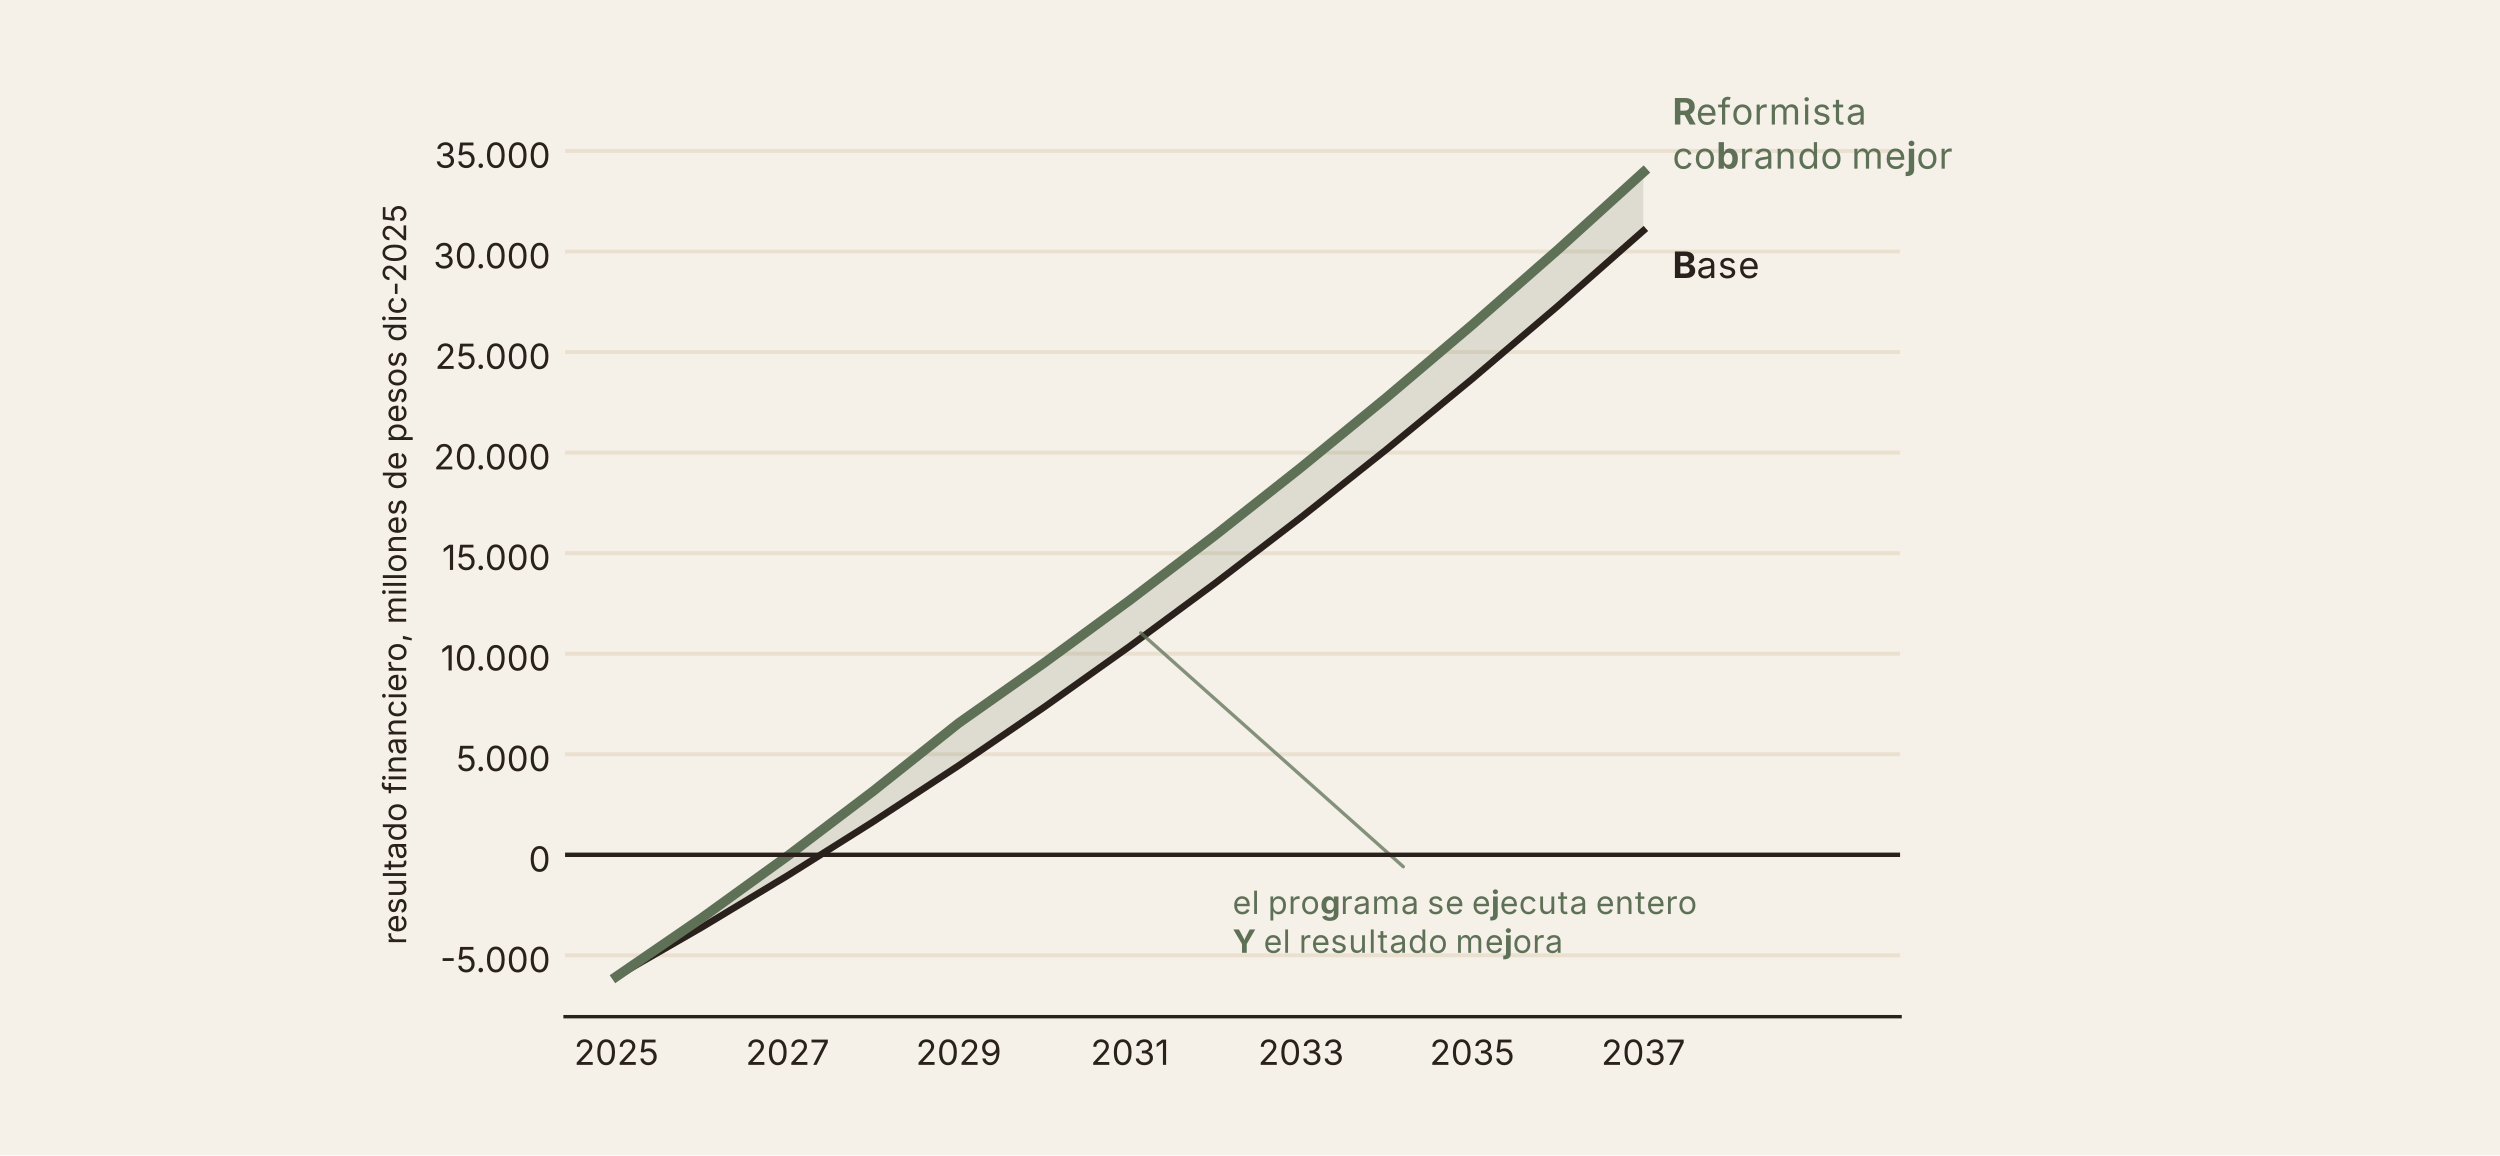
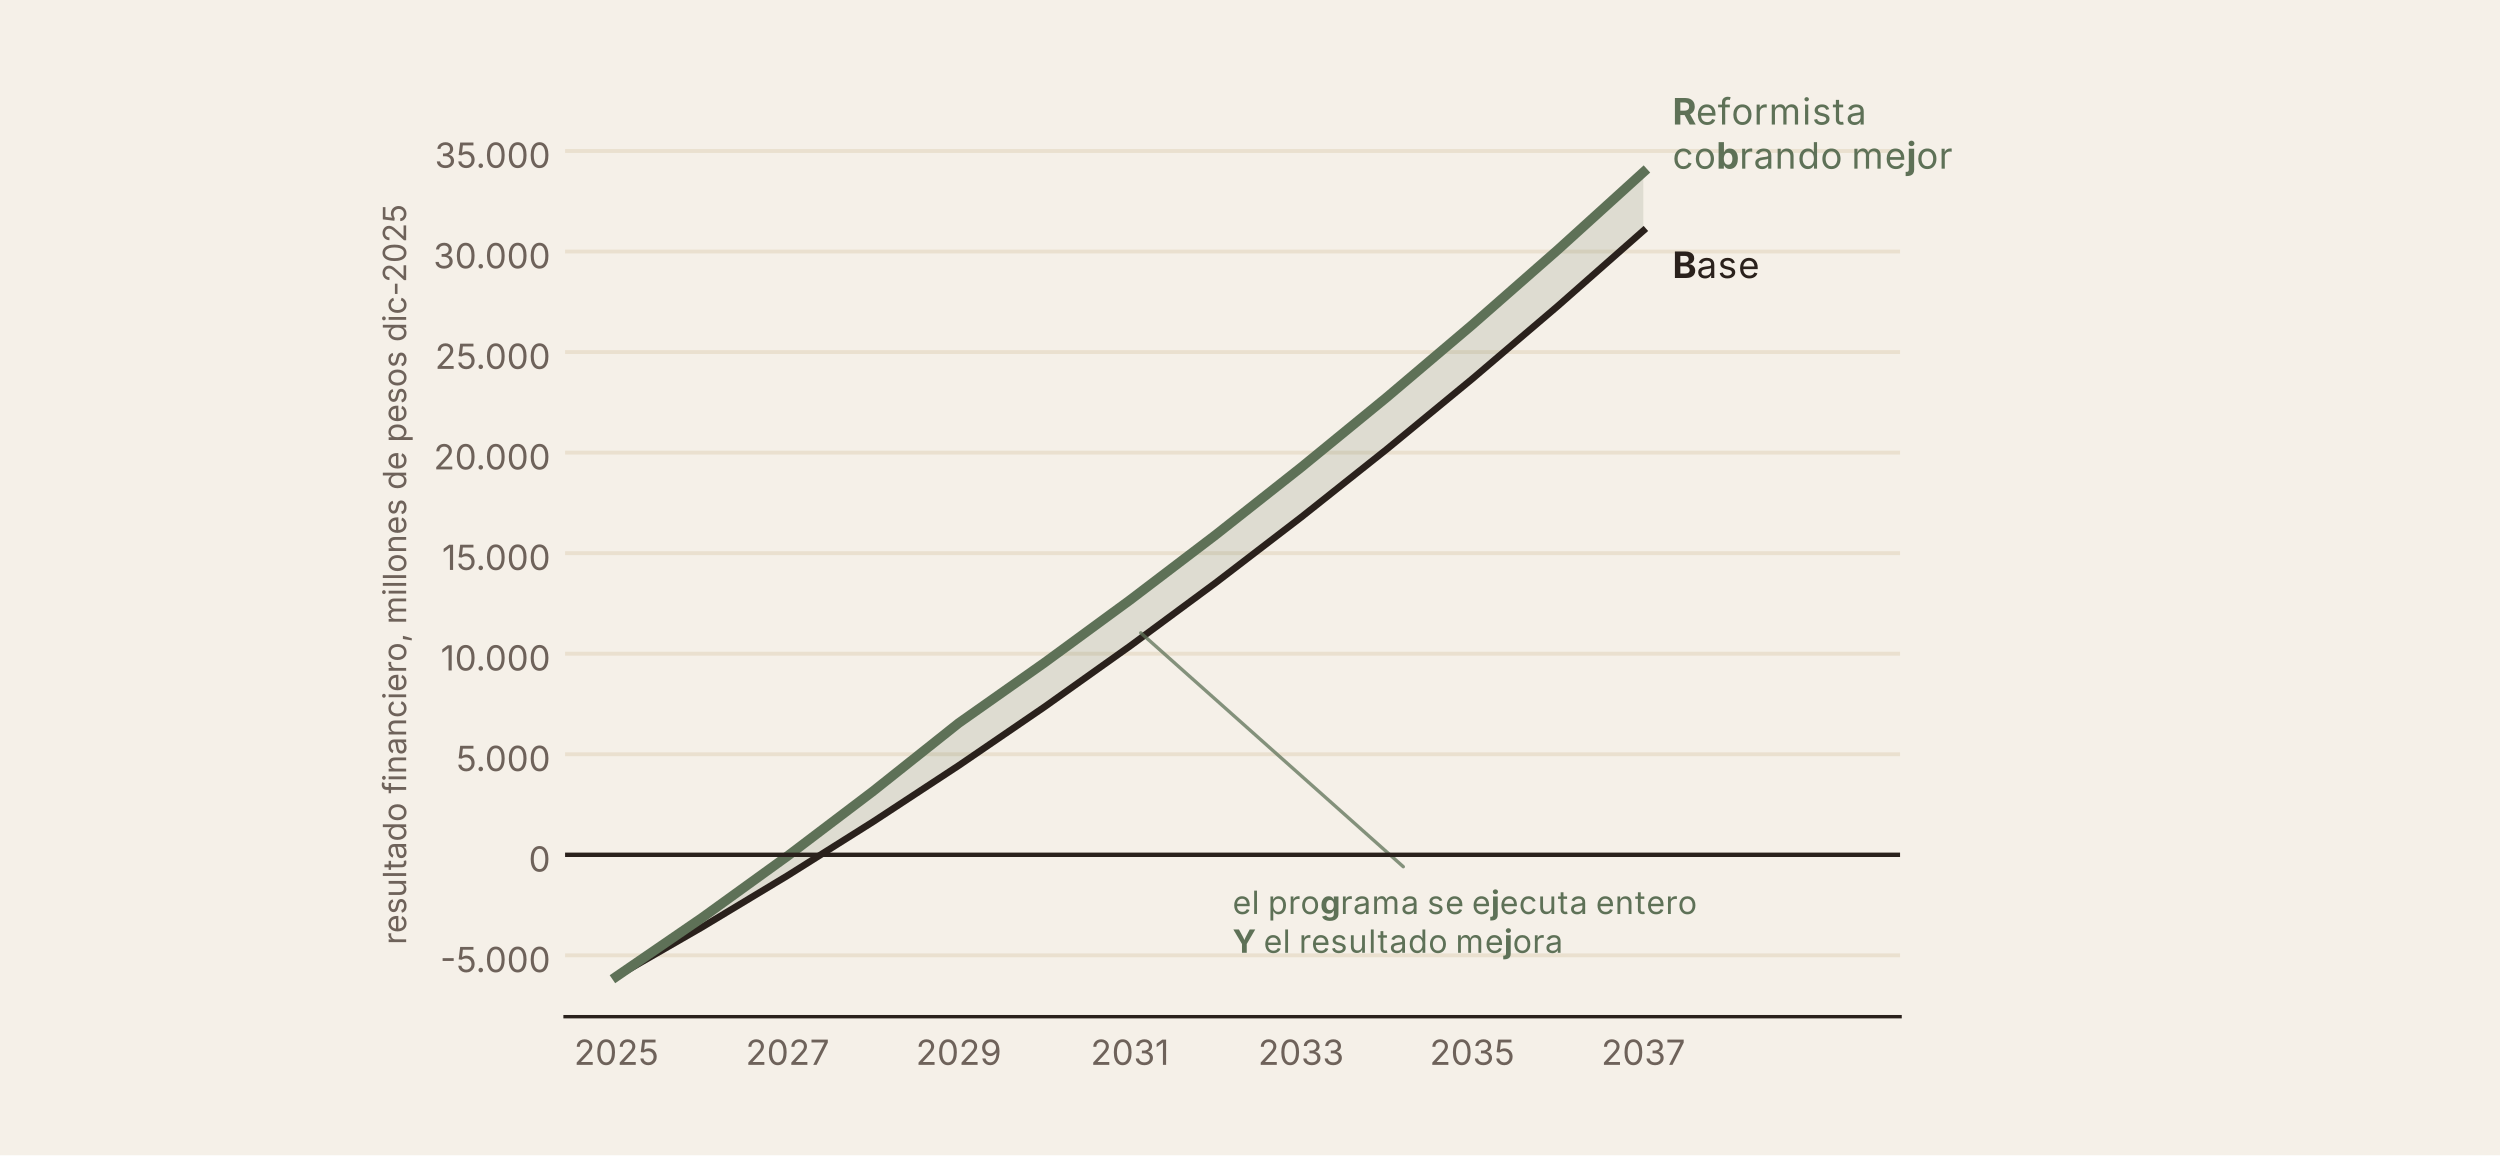
<svg xmlns="http://www.w3.org/2000/svg" xmlns:xlink="http://www.w3.org/1999/xlink" width="514.175pt" height="237.6pt" viewBox="0 0 514.175 237.6" version="1.1">
  <defs>
    <style type="text/css">*{stroke-linejoin: round; stroke-linecap: butt}</style>
  </defs>
  <g id="figure_1">
    <g id="patch_1">
      <path d="M 0 237.6  L 514.175 237.6  L 514.175 0  L 0 0  z " style="fill: #f5f0e8" />
    </g>
    <g id="axes_1">
      <g id="patch_2">
        <path d="M 116.22 209.101  L 390.785 209.101  L 390.785 27.151  L 116.22 27.151  z " style="fill: #f5f0e8" />
      </g>
      <g id="matplotlib.axis_1">
        <g id="xtick_1">
          <g id="line2d_1" />
          <g id="text_1">
-             <g style="fill: #2a211c" transform="translate(118.0675 219.0084) scale(0.0713 -0.0713)">
+             <g style="fill: #6e625a" transform="translate(118.0675 219.0084) scale(0.0713 -0.0713)">
              <defs>
                <path id="Inter-Regular-53f" d="M 481 0  L 481 428  L 2028 2106  Q 2288 2388 2459 2600  Q 2631 2813 2718 3005  Q 2806 3197 2806 3413  Q 2806 3656 2690 3834  Q 2575 4013 2378 4108  Q 2181 4203 1931 4203  Q 1666 4203 1470 4095  Q 1275 3988 1169 3792  Q 1063 3597 1063 3334  L 494 3334  Q 494 3747 684 4059  Q 875 4372 1203 4545  Q 1531 4719 1947 4719  Q 2363 4719 2683 4545  Q 3003 4372 3186 4078  Q 3369 3784 3369 3419  Q 3369 3166 3278 2927  Q 3188 2688 2959 2384  Q 2731 2081 2319 1644  L 1300 559  L 1300 522  L 3447 522  L 3447 0  L 481 0  z " transform="scale(0.015625)" />
                <path id="Inter-Regular-53d" d="M 2019 -63  Q 1500 -63 1134 218  Q 769 500 575 1033  Q 381 1566 381 2325  Q 381 3081 576 3615  Q 772 4150 1137 4434  Q 1503 4719 2019 4719  Q 2534 4719 2901 4434  Q 3269 4150 3462 3615  Q 3656 3081 3656 2325  Q 3656 1569 3464 1034  Q 3272 500 2906 218  Q 2541 -63 2019 -63  z M 2019 456  Q 2359 456 2596 678  Q 2834 900 2959 1317  Q 3084 1734 3084 2325  Q 3084 2919 2959 3339  Q 2834 3759 2596 3981  Q 2359 4203 2019 4203  Q 1678 4203 1440 3979  Q 1203 3756 1078 3337  Q 953 2919 953 2325  Q 953 1734 1078 1317  Q 1203 900 1440 678  Q 1678 456 2019 456  z " transform="scale(0.015625)" />
                <path id="Inter-Regular-543" d="M 1863 -63  Q 1453 -63 1128 98  Q 803 259 609 539  Q 416 819 400 1175  L 975 1175  Q 994 969 1116 806  Q 1238 644 1433 551  Q 1628 459 1863 459  Q 2144 459 2364 590  Q 2584 722 2709 953  Q 2834 1184 2834 1478  Q 2834 1778 2703 2015  Q 2572 2253 2345 2389  Q 2119 2525 1825 2525  Q 1609 2525 1387 2456  Q 1166 2388 1028 2281  L 472 2350  L 747 4656  L 3197 4656  L 3197 4134  L 1247 4134  L 1088 2775  L 1113 2775  Q 1256 2894 1475 2970  Q 1694 3047 1934 3047  Q 2253 3047 2523 2931  Q 2794 2816 2994 2605  Q 3194 2394 3305 2109  Q 3416 1825 3416 1488  Q 3416 1041 3214 691  Q 3013 341 2663 139  Q 2313 -63 1863 -63  z " transform="scale(0.015625)" />
              </defs>
              <use xlink:href="#Inter-Regular-53f" />
              <use xlink:href="#Inter-Regular-53d" transform="translate(60.98438 0)" />
              <use xlink:href="#Inter-Regular-53f" transform="translate(124.0781 0)" />
              <use xlink:href="#Inter-Regular-543" transform="translate(185.0625 0)" />
            </g>
          </g>
        </g>
        <g id="xtick_2">
          <g id="line2d_2" />
          <g id="text_2">
-             <g style="fill: #2a211c" transform="translate(153.3657 219.0084) scale(0.0713 -0.0713)">
+             <g style="fill: #6e625a" transform="translate(153.3657 219.0084) scale(0.0713 -0.0713)">
              <defs>
                <path id="Inter-Regular-546" d="M 625 0  L 2694 4097  L 2694 4134  L 306 4134  L 306 4656  L 3316 4656  L 3316 4103  L 1250 0  L 625 0  z " transform="scale(0.015625)" />
              </defs>
              <use xlink:href="#Inter-Regular-53f" />
              <use xlink:href="#Inter-Regular-53d" transform="translate(60.98438 0)" />
              <use xlink:href="#Inter-Regular-53f" transform="translate(124.0781 0)" />
              <use xlink:href="#Inter-Regular-546" transform="translate(185.0625 0)" />
            </g>
          </g>
        </g>
        <g id="xtick_3">
          <g id="line2d_3" />
          <g id="text_3">
-             <g style="fill: #2a211c" transform="translate(188.3731 219.0084) scale(0.0713 -0.0713)">
+             <g style="fill: #6e625a" transform="translate(188.3731 219.0084) scale(0.0713 -0.0713)">
              <defs>
                <path id="Inter-Regular-548" d="M 1884 -63  Q 1488 -63 1178 93  Q 869 250 672 531  Q 475 813 419 1184  L 1006 1184  Q 1078 875 1297 669  Q 1516 463 1884 463  Q 2241 463 2497 672  Q 2753 881 2892 1278  Q 3031 1675 3031 2238  L 2994 2238  Q 2869 2047 2694 1908  Q 2519 1769 2305 1692  Q 2091 1616 1847 1616  Q 1447 1616 1112 1814  Q 778 2013 579 2361  Q 381 2709 381 3156  Q 381 3591 578 3948  Q 775 4306 1129 4517  Q 1484 4728 1963 4719  Q 2250 4716 2537 4608  Q 2825 4500 3062 4253  Q 3300 4006 3444 3581  Q 3588 3156 3588 2513  Q 3588 1894 3470 1416  Q 3353 938 3131 608  Q 2909 278 2593 107  Q 2278 -63 1884 -63  z M 1934 2134  Q 2147 2134 2331 2218  Q 2516 2303 2653 2448  Q 2791 2594 2869 2780  Q 2947 2966 2947 3172  Q 2947 3441 2817 3673  Q 2688 3906 2464 4051  Q 2241 4197 1953 4197  Q 1672 4197 1448 4058  Q 1225 3919 1094 3683  Q 963 3447 963 3159  Q 963 2875 1089 2642  Q 1216 2409 1434 2271  Q 1653 2134 1934 2134  z " transform="scale(0.015625)" />
              </defs>
              <use xlink:href="#Inter-Regular-53f" />
              <use xlink:href="#Inter-Regular-53d" transform="translate(60.98438 0)" />
              <use xlink:href="#Inter-Regular-53f" transform="translate(124.0781 0)" />
              <use xlink:href="#Inter-Regular-548" transform="translate(185.0625 0)" />
            </g>
          </g>
        </g>
        <g id="xtick_4">
          <g id="line2d_4" />
          <g id="text_4">
-             <g style="fill: #2a211c" transform="translate(224.3069 219.0084) scale(0.0713 -0.0713)">
+             <g style="fill: #6e625a" transform="translate(224.3069 219.0084) scale(0.0713 -0.0713)">
              <defs>
                <path id="Inter-Regular-541" d="M 1984 -63  Q 1528 -63 1175 93  Q 822 250 614 528  Q 406 806 391 1175  L 991 1175  Q 1009 953 1142 792  Q 1275 631 1492 545  Q 1709 459 1975 459  Q 2269 459 2495 561  Q 2722 663 2853 847  Q 2984 1031 2984 1272  Q 2984 1525 2857 1717  Q 2731 1909 2490 2018  Q 2250 2128 1903 2128  L 1525 2128  L 1525 2644  L 1903 2644  Q 2175 2644 2383 2742  Q 2591 2841 2706 3019  Q 2822 3197 2822 3438  Q 2822 3669 2720 3841  Q 2619 4013 2431 4108  Q 2244 4203 1991 4203  Q 1753 4203 1545 4117  Q 1338 4031 1205 3872  Q 1072 3713 1063 3484  L 491 3484  Q 503 3850 709 4128  Q 916 4406 1255 4562  Q 1594 4719 2003 4719  Q 2438 4719 2752 4544  Q 3066 4369 3234 4084  Q 3403 3800 3403 3469  Q 3403 3075 3195 2800  Q 2988 2525 2631 2419  L 2631 2381  Q 2928 2334 3139 2181  Q 3350 2028 3461 1793  Q 3572 1559 3572 1266  Q 3572 884 3365 584  Q 3159 284 2800 110  Q 2441 -63 1984 -63  z " transform="scale(0.015625)" />
                <path id="Inter-Regular-53e" d="M 2041 4656  L 2041 0  L 1456 0  L 1456 4106  L 1425 4106  L 300 3272  L 300 3909  L 1313 4656  L 2041 4656  z " transform="scale(0.015625)" />
              </defs>
              <use xlink:href="#Inter-Regular-53f" />
              <use xlink:href="#Inter-Regular-53d" transform="translate(60.98438 0)" />
              <use xlink:href="#Inter-Regular-541" transform="translate(124.0781 0)" />
              <use xlink:href="#Inter-Regular-53e" transform="translate(185.8438 0)" />
            </g>
          </g>
        </g>
        <g id="xtick_5">
          <g id="line2d_5" />
          <g id="text_5">
-             <g style="fill: #2a211c" transform="translate(258.7556 219.0084) scale(0.0713 -0.0713)">
+             <g style="fill: #6e625a" transform="translate(258.7556 219.0084) scale(0.0713 -0.0713)">
              <use xlink:href="#Inter-Regular-53f" />
              <use xlink:href="#Inter-Regular-53d" transform="translate(60.98438 0)" />
              <use xlink:href="#Inter-Regular-541" transform="translate(124.0781 0)" />
              <use xlink:href="#Inter-Regular-541" transform="translate(185.8438 0)" />
            </g>
          </g>
        </g>
        <g id="xtick_6">
          <g id="line2d_6" />
          <g id="text_6">
-             <g style="fill: #2a211c" transform="translate(294.0432 219.0084) scale(0.0713 -0.0713)">
+             <g style="fill: #6e625a" transform="translate(294.0432 219.0084) scale(0.0713 -0.0713)">
              <use xlink:href="#Inter-Regular-53f" />
              <use xlink:href="#Inter-Regular-53d" transform="translate(60.98438 0)" />
              <use xlink:href="#Inter-Regular-541" transform="translate(124.0781 0)" />
              <use xlink:href="#Inter-Regular-543" transform="translate(185.8438 0)" />
            </g>
          </g>
        </g>
        <g id="xtick_7">
          <g id="line2d_7" />
          <g id="text_7">
-             <g style="fill: #2a211c" transform="translate(329.3414 219.0084) scale(0.0713 -0.0713)">
+             <g style="fill: #6e625a" transform="translate(329.3414 219.0084) scale(0.0713 -0.0713)">
              <use xlink:href="#Inter-Regular-53f" />
              <use xlink:href="#Inter-Regular-53d" transform="translate(60.98438 0)" />
              <use xlink:href="#Inter-Regular-541" transform="translate(124.0781 0)" />
              <use xlink:href="#Inter-Regular-546" transform="translate(185.8438 0)" />
            </g>
          </g>
        </g>
      </g>
      <g id="matplotlib.axis_2">
        <g id="ytick_1">
          <g id="line2d_8">
-             <path d="M 116.22 196.484  L 390.785 196.484  " clip-path="url(#p63538e9abc)" style="fill: none; stroke: #eae0cf; stroke-width: 0.8; stroke-linecap: square" />
+             <path d="M 116.22 196.484  L 390.785 196.484  " clip-path="url(#p75e1ebd2cf)" style="fill: none; stroke: #eae0cf; stroke-width: 0.8; stroke-linecap: square" />
          </g>
          <g id="line2d_9" />
          <g id="text_8">
-             <g style="fill: #2a211c" transform="translate(90.53192 199.9374) scale(0.0713 -0.0713)">
+             <g style="fill: #6e625a" transform="translate(90.53192 199.9374) scale(0.0713 -0.0713)">
              <defs>
                <path id="Inter-Regular-5bf" d="M 2494 2581  L 2494 2062  L 450 2062  L 450 2581  L 2494 2581  z " transform="scale(0.015625)" />
                <path id="Inter-Regular-5de" d="M 922 -41  Q 747 -41 623 82  Q 500 206 500 381  Q 500 556 623 679  Q 747 803 922 803  Q 1097 803 1220 679  Q 1344 556 1344 381  Q 1344 206 1220 82  Q 1097 -41 922 -41  z " transform="scale(0.015625)" />
              </defs>
              <use xlink:href="#Inter-Regular-5bf" />
              <use xlink:href="#Inter-Regular-543" transform="translate(46 0)" />
              <use xlink:href="#Inter-Regular-5de" transform="translate(102.6406 0)" />
              <use xlink:href="#Inter-Regular-53d" transform="translate(128.9219 0)" />
              <use xlink:href="#Inter-Regular-53d" transform="translate(192.0156 0)" />
              <use xlink:href="#Inter-Regular-53d" transform="translate(255.1094 0)" />
            </g>
          </g>
        </g>
        <g id="ytick_2">
          <g id="line2d_10">
-             <path d="M 116.22 175.805  L 390.785 175.805  " clip-path="url(#p63538e9abc)" style="fill: none; stroke: #eae0cf; stroke-width: 0.8; stroke-linecap: square" />
+             <path d="M 116.22 175.805  L 390.785 175.805  " clip-path="url(#p75e1ebd2cf)" style="fill: none; stroke: #eae0cf; stroke-width: 0.8; stroke-linecap: square" />
          </g>
          <g id="line2d_11" />
          <g id="text_9">
-             <g style="fill: #2a211c" transform="translate(108.7212 179.2583) scale(0.0713 -0.0713)">
+             <g style="fill: #6e625a" transform="translate(108.7212 179.2583) scale(0.0713 -0.0713)">
              <use xlink:href="#Inter-Regular-53d" />
            </g>
          </g>
        </g>
        <g id="ytick_3">
          <g id="line2d_12">
-             <path d="M 116.22 155.126  L 390.785 155.126  " clip-path="url(#p63538e9abc)" style="fill: none; stroke: #eae0cf; stroke-width: 0.8; stroke-linecap: square" />
+             <path d="M 116.22 155.126  L 390.785 155.126  " clip-path="url(#p75e1ebd2cf)" style="fill: none; stroke: #eae0cf; stroke-width: 0.8; stroke-linecap: square" />
          </g>
          <g id="line2d_13" />
          <g id="text_10">
-             <g style="fill: #2a211c" transform="translate(93.81172 158.5793) scale(0.0713 -0.0713)">
+             <g style="fill: #6e625a" transform="translate(93.81172 158.5793) scale(0.0713 -0.0713)">
              <use xlink:href="#Inter-Regular-543" />
              <use xlink:href="#Inter-Regular-5de" transform="translate(56.64062 0)" />
              <use xlink:href="#Inter-Regular-53d" transform="translate(82.92188 0)" />
              <use xlink:href="#Inter-Regular-53d" transform="translate(146.0156 0)" />
              <use xlink:href="#Inter-Regular-53d" transform="translate(209.1094 0)" />
            </g>
          </g>
        </g>
        <g id="ytick_4">
          <g id="line2d_14">
-             <path d="M 116.22 134.447  L 390.785 134.447  " clip-path="url(#p63538e9abc)" style="fill: none; stroke: #eae0cf; stroke-width: 0.8; stroke-linecap: square" />
+             <path d="M 116.22 134.447  L 390.785 134.447  " clip-path="url(#p75e1ebd2cf)" style="fill: none; stroke: #eae0cf; stroke-width: 0.8; stroke-linecap: square" />
          </g>
          <g id="line2d_15" />
          <g id="text_11">
-             <g style="fill: #2a211c" transform="translate(90.63219 137.9003) scale(0.0713 -0.0713)">
+             <g style="fill: #6e625a" transform="translate(90.63219 137.9003) scale(0.0713 -0.0713)">
              <use xlink:href="#Inter-Regular-53e" />
              <use xlink:href="#Inter-Regular-53d" transform="translate(40.67188 0)" />
              <use xlink:href="#Inter-Regular-5de" transform="translate(101.2344 0)" />
              <use xlink:href="#Inter-Regular-53d" transform="translate(127.5156 0)" />
              <use xlink:href="#Inter-Regular-53d" transform="translate(190.6094 0)" />
              <use xlink:href="#Inter-Regular-53d" transform="translate(253.7031 0)" />
            </g>
          </g>
        </g>
        <g id="ytick_5">
          <g id="line2d_16">
-             <path d="M 116.22 113.768  L 390.785 113.768  " clip-path="url(#p63538e9abc)" style="fill: none; stroke: #eae0cf; stroke-width: 0.8; stroke-linecap: square" />
+             <path d="M 116.22 113.768  L 390.785 113.768  " clip-path="url(#p75e1ebd2cf)" style="fill: none; stroke: #eae0cf; stroke-width: 0.8; stroke-linecap: square" />
          </g>
          <g id="line2d_17" />
          <g id="text_12">
-             <g style="fill: #2a211c" transform="translate(90.91181 117.2213) scale(0.0713 -0.0713)">
+             <g style="fill: #6e625a" transform="translate(90.91181 117.2213) scale(0.0713 -0.0713)">
              <use xlink:href="#Inter-Regular-53e" />
              <use xlink:href="#Inter-Regular-543" transform="translate(40.67188 0)" />
              <use xlink:href="#Inter-Regular-5de" transform="translate(97.3125 0)" />
              <use xlink:href="#Inter-Regular-53d" transform="translate(123.5938 0)" />
              <use xlink:href="#Inter-Regular-53d" transform="translate(186.6875 0)" />
              <use xlink:href="#Inter-Regular-53d" transform="translate(249.7812 0)" />
            </g>
          </g>
        </g>
        <g id="ytick_6">
          <g id="line2d_18">
-             <path d="M 116.22 93.089  L 390.785 93.089  " clip-path="url(#p63538e9abc)" style="fill: none; stroke: #eae0cf; stroke-width: 0.8; stroke-linecap: square" />
+             <path d="M 116.22 93.089  L 390.785 93.089  " clip-path="url(#p75e1ebd2cf)" style="fill: none; stroke: #eae0cf; stroke-width: 0.8; stroke-linecap: square" />
          </g>
          <g id="line2d_19" />
          <g id="text_13">
-             <g style="fill: #2a211c" transform="translate(89.1839 96.54227) scale(0.0713 -0.0713)">
+             <g style="fill: #6e625a" transform="translate(89.1839 96.54227) scale(0.0713 -0.0713)">
              <use xlink:href="#Inter-Regular-53f" />
              <use xlink:href="#Inter-Regular-53d" transform="translate(60.98438 0)" />
              <use xlink:href="#Inter-Regular-5de" transform="translate(121.5469 0)" />
              <use xlink:href="#Inter-Regular-53d" transform="translate(147.8281 0)" />
              <use xlink:href="#Inter-Regular-53d" transform="translate(210.9219 0)" />
              <use xlink:href="#Inter-Regular-53d" transform="translate(274.0156 0)" />
            </g>
          </g>
        </g>
        <g id="ytick_7">
          <g id="line2d_20">
-             <path d="M 116.22 72.41  L 390.785 72.41  " clip-path="url(#p63538e9abc)" style="fill: none; stroke: #eae0cf; stroke-width: 0.8; stroke-linecap: square" />
+             <path d="M 116.22 72.41  L 390.785 72.41  " clip-path="url(#p75e1ebd2cf)" style="fill: none; stroke: #eae0cf; stroke-width: 0.8; stroke-linecap: square" />
          </g>
          <g id="line2d_21" />
          <g id="text_14">
-             <g style="fill: #2a211c" transform="translate(89.46353 75.86325) scale(0.0713 -0.0713)">
+             <g style="fill: #6e625a" transform="translate(89.46353 75.86325) scale(0.0713 -0.0713)">
              <use xlink:href="#Inter-Regular-53f" />
              <use xlink:href="#Inter-Regular-543" transform="translate(60.98438 0)" />
              <use xlink:href="#Inter-Regular-5de" transform="translate(117.625 0)" />
              <use xlink:href="#Inter-Regular-53d" transform="translate(143.9062 0)" />
              <use xlink:href="#Inter-Regular-53d" transform="translate(207 0)" />
              <use xlink:href="#Inter-Regular-53d" transform="translate(270.0938 0)" />
            </g>
          </g>
        </g>
        <g id="ytick_8">
          <g id="line2d_22">
-             <path d="M 116.22 51.731  L 390.785 51.731  " clip-path="url(#p63538e9abc)" style="fill: none; stroke: #eae0cf; stroke-width: 0.8; stroke-linecap: square" />
+             <path d="M 116.22 51.731  L 390.785 51.731  " clip-path="url(#p75e1ebd2cf)" style="fill: none; stroke: #eae0cf; stroke-width: 0.8; stroke-linecap: square" />
          </g>
          <g id="line2d_23" />
          <g id="text_15">
-             <g style="fill: #2a211c" transform="translate(89.1282 55.18423) scale(0.0713 -0.0713)">
+             <g style="fill: #6e625a" transform="translate(89.1282 55.18423) scale(0.0713 -0.0713)">
              <use xlink:href="#Inter-Regular-541" />
              <use xlink:href="#Inter-Regular-53d" transform="translate(61.76562 0)" />
              <use xlink:href="#Inter-Regular-5de" transform="translate(122.3281 0)" />
              <use xlink:href="#Inter-Regular-53d" transform="translate(148.6094 0)" />
              <use xlink:href="#Inter-Regular-53d" transform="translate(211.7031 0)" />
              <use xlink:href="#Inter-Regular-53d" transform="translate(274.7969 0)" />
            </g>
          </g>
        </g>
        <g id="ytick_9">
          <g id="line2d_24">
-             <path d="M 116.22 31.052  L 390.785 31.052  " clip-path="url(#p63538e9abc)" style="fill: none; stroke: #eae0cf; stroke-width: 0.8; stroke-linecap: square" />
+             <path d="M 116.22 31.052  L 390.785 31.052  " clip-path="url(#p75e1ebd2cf)" style="fill: none; stroke: #eae0cf; stroke-width: 0.8; stroke-linecap: square" />
          </g>
          <g id="line2d_25" />
          <g id="text_16">
-             <g style="fill: #2a211c" transform="translate(89.40783 34.50521) scale(0.0713 -0.0713)">
+             <g style="fill: #6e625a" transform="translate(89.40783 34.50521) scale(0.0713 -0.0713)">
              <use xlink:href="#Inter-Regular-541" />
              <use xlink:href="#Inter-Regular-543" transform="translate(61.76562 0)" />
              <use xlink:href="#Inter-Regular-5de" transform="translate(118.4062 0)" />
              <use xlink:href="#Inter-Regular-53d" transform="translate(144.6875 0)" />
              <use xlink:href="#Inter-Regular-53d" transform="translate(207.7812 0)" />
              <use xlink:href="#Inter-Regular-53d" transform="translate(270.875 0)" />
            </g>
          </g>
        </g>
        <g id="text_17">
-           <g style="fill: #2a211c" transform="translate(83.53621 194.2762) rotate(-90) scale(0.066 -0.066)">
+           <g style="fill: #6e625a" transform="translate(83.53621 194.2762) rotate(-90) scale(0.066 -0.066)">
            <defs>
              <path id="Inter-Regular-354" d="M 494 0  L 494 3494  L 1038 3494  L 1038 2956  L 1075 2956  Q 1172 3222 1420 3383  Q 1669 3544 1981 3544  Q 2044 3544 2130 3541  Q 2216 3538 2266 3534  L 2266 2969  Q 2241 2975 2141 2987  Q 2041 3000 1928 3000  Q 1678 3000 1479 2895  Q 1281 2791 1168 2608  Q 1056 2425 1056 2188  L 1056 0  L 494 0  z " transform="scale(0.015625)" />
              <path id="Inter-Regular-266" d="M 1963 -75  Q 1456 -75 1089 150  Q 722 375 523 778  Q 325 1181 325 1719  Q 325 2256 519 2665  Q 713 3075 1067 3306  Q 1422 3538 1897 3538  Q 2175 3538 2445 3445  Q 2716 3353 2936 3148  Q 3156 2944 3287 2609  Q 3419 2275 3419 1791  L 3419 1556  L 706 1556  L 706 2031  L 3116 2031  L 2853 1856  Q 2853 2200 2745 2467  Q 2638 2734 2425 2886  Q 2213 3038 1897 3038  Q 1581 3038 1356 2883  Q 1131 2728 1012 2479  Q 894 2231 894 1947  L 894 1631  Q 894 1244 1028 973  Q 1163 703 1405 564  Q 1647 425 1966 425  Q 2172 425 2340 484  Q 2509 544 2631 664  Q 2753 784 2819 963  L 3363 813  Q 3281 550 3087 350  Q 2894 150 2608 37  Q 2322 -75 1963 -75  z " transform="scale(0.015625)" />
              <path id="Inter-Regular-367" d="M 1681 -75  Q 1322 -75 1042 29  Q 763 134 581 340  Q 400 547 338 847  L 872 975  Q 947 688 1155 553  Q 1363 419 1675 419  Q 2041 419 2258 575  Q 2475 731 2475 947  Q 2475 1128 2348 1248  Q 2222 1369 1963 1428  L 1381 1566  Q 906 1678 675 1914  Q 444 2150 444 2519  Q 444 2819 612 3048  Q 781 3278 1073 3408  Q 1366 3538 1738 3538  Q 2097 3538 2348 3430  Q 2600 3322 2758 3133  Q 2916 2944 2994 2697  L 2484 2566  Q 2413 2753 2245 2906  Q 2078 3059 1741 3059  Q 1428 3059 1220 2915  Q 1013 2772 1013 2553  Q 1013 2359 1153 2242  Q 1294 2125 1600 2053  L 2128 1928  Q 2603 1816 2831 1580  Q 3059 1344 3059 984  Q 3059 678 2886 439  Q 2713 200 2402 62  Q 2091 -75 1681 -75  z " transform="scale(0.015625)" />
              <path id="Inter-Regular-393" d="M 1678 -44  Q 1325 -44 1058 101  Q 791 247 642 540  Q 494 834 494 1275  L 494 3494  L 1056 3494  L 1056 1322  Q 1056 919 1268 691  Q 1481 463 1847 463  Q 2097 463 2295 572  Q 2494 681 2609 892  Q 2725 1103 2725 1400  L 2725 3494  L 3291 3494  L 3291 0  L 2747 0  L 2747 847  L 2822 847  Q 2659 356 2361 156  Q 2063 -44 1678 -44  z " transform="scale(0.015625)" />
              <path id="Inter-Regular-2e0" d="M 1056 4656  L 1056 0  L 494 0  L 494 4656  L 1056 4656  z " transform="scale(0.015625)" />
              <path id="Inter-Regular-379" d="M 1869 3494  L 1869 3013  L 63 3013  L 63 3494  L 1869 3494  z M 588 4325  L 1150 4325  L 1150 906  Q 1150 672 1245 564  Q 1341 456 1563 456  Q 1616 456 1698 468  Q 1781 481 1850 494  L 1966 19  Q 1878 -13 1767 -28  Q 1656 -44 1547 -44  Q 1094 -44 841 195  Q 588 434 588 863  L 588 4325  z " transform="scale(0.015625)" />
              <path id="Inter-Regular-1fb" d="M 1472 -81  Q 1141 -81 870 44  Q 600 169 440 409  Q 281 650 281 994  Q 281 1294 400 1481  Q 519 1669 717 1776  Q 916 1884 1156 1937  Q 1397 1991 1641 2022  Q 1953 2063 2150 2084  Q 2347 2106 2442 2159  Q 2538 2213 2538 2341  L 2538 2359  Q 2538 2578 2456 2729  Q 2375 2881 2212 2962  Q 2050 3044 1806 3044  Q 1556 3044 1378 2966  Q 1200 2888 1089 2770  Q 978 2653 922 2531  L 381 2709  Q 516 3028 744 3208  Q 972 3388 1247 3463  Q 1522 3538 1791 3538  Q 1966 3538 2189 3495  Q 2413 3453 2620 3328  Q 2828 3203 2964 2958  Q 3100 2713 3100 2303  L 3100 0  L 2547 0  L 2547 475  L 2509 475  Q 2450 353 2319 223  Q 2188 94 1978 6  Q 1769 -81 1472 -81  z M 1569 416  Q 1881 416 2097 537  Q 2313 659 2425 854  Q 2538 1050 2538 1263  L 2538 1747  Q 2503 1706 2387 1673  Q 2272 1641 2123 1616  Q 1975 1591 1836 1573  Q 1697 1556 1616 1547  Q 1413 1522 1236 1461  Q 1059 1400 953 1283  Q 847 1166 847 966  Q 847 784 940 662  Q 1034 541 1196 478  Q 1359 416 1569 416  z " transform="scale(0.015625)" />
              <path id="Inter-Regular-255" d="M 1803 -75  Q 1369 -75 1034 147  Q 700 369 512 775  Q 325 1181 325 1738  Q 325 2291 514 2695  Q 703 3100 1037 3319  Q 1372 3538 1806 3538  Q 2147 3538 2347 3425  Q 2547 3313 2655 3170  Q 2763 3028 2819 2934  L 2863 2934  L 2863 4656  L 3425 4656  L 3425 0  L 2881 0  L 2881 541  L 2819 541  Q 2763 444 2652 298  Q 2541 153 2339 39  Q 2138 -75 1803 -75  z M 1888 428  Q 2206 428 2425 595  Q 2644 763 2756 1059  Q 2869 1356 2869 1744  Q 2869 2131 2758 2420  Q 2647 2709 2428 2871  Q 2209 3034 1888 3034  Q 1556 3034 1336 2862  Q 1116 2691 1006 2398  Q 897 2106 897 1744  Q 897 1378 1008 1079  Q 1119 781 1341 604  Q 1563 428 1888 428  z " transform="scale(0.015625)" />
              <path id="Inter-Regular-316" d="M 1916 -75  Q 1441 -75 1083 150  Q 725 375 525 781  Q 325 1188 325 1725  Q 325 2272 525 2680  Q 725 3088 1083 3313  Q 1441 3538 1916 3538  Q 2394 3538 2753 3313  Q 3113 3088 3313 2680  Q 3513 2272 3513 1725  Q 3513 1188 3313 781  Q 3113 375 2753 150  Q 2394 -75 1916 -75  z M 1916 428  Q 2269 428 2497 609  Q 2725 791 2834 1086  Q 2944 1381 2944 1725  Q 2944 2072 2834 2370  Q 2725 2669 2497 2851  Q 2269 3034 1916 3034  Q 1566 3034 1341 2851  Q 1116 2669 1006 2372  Q 897 2075 897 1725  Q 897 1381 1006 1086  Q 1116 791 1341 609  Q 1566 428 1916 428  z " transform="scale(0.015625)" />
              <path id="Inter-Regular-6f1" transform="scale(0.015625)" />
              <path id="Inter-Regular-287" d="M 2119 3494  L 2119 3013  L 63 3013  L 63 3494  L 2119 3494  z M 750 0  L 750 3959  Q 750 4263 892 4466  Q 1034 4669 1262 4772  Q 1491 4875 1744 4875  Q 1944 4875 2075 4842  Q 2206 4809 2269 4781  L 2113 4300  Q 2069 4316 1998 4334  Q 1928 4353 1809 4353  Q 1550 4353 1431 4220  Q 1313 4088 1313 3834  L 1313 0  L 750 0  z " transform="scale(0.015625)" />
              <path id="Inter-Regular-2b1" d="M 494 0  L 494 3494  L 1056 3494  L 1056 0  L 494 0  z M 778 4066  Q 619 4066 503 4175  Q 387 4284 387 4438  Q 387 4594 503 4701  Q 619 4809 778 4809  Q 940 4809 1056 4701  Q 1172 4594 1172 4438  Q 1172 4284 1056 4175  Q 940 4066 778 4066  z " transform="scale(0.015625)" />
              <path id="Inter-Regular-305" d="M 1056 2094  L 1056 0  L 494 0  L 494 3494  L 1034 3494  L 1038 2647  L 959 2647  Q 1119 3131 1414 3334  Q 1709 3538 2106 3538  Q 2459 3538 2725 3392  Q 2991 3247 3139 2955  Q 3288 2663 3288 2219  L 3288 0  L 2725 0  L 2725 2172  Q 2725 2575 2514 2803  Q 2303 3031 1938 3031  Q 1688 3031 1488 2922  Q 1288 2813 1172 2603  Q 1056 2394 1056 2094  z " transform="scale(0.015625)" />
              <path id="Inter-Regular-24a" d="M 1916 -75  Q 1441 -75 1083 150  Q 725 375 525 781  Q 325 1188 325 1725  Q 325 2272 525 2680  Q 725 3088 1083 3313  Q 1441 3538 1916 3538  Q 2169 3538 2394 3472  Q 2619 3406 2805 3282  Q 2991 3159 3125 2979  Q 3259 2800 3331 2572  L 2791 2419  Q 2753 2553 2675 2665  Q 2597 2778 2486 2861  Q 2375 2944 2231 2989  Q 2088 3034 1916 3034  Q 1566 3034 1341 2851  Q 1116 2669 1006 2372  Q 897 2075 897 1725  Q 897 1381 1006 1086  Q 1116 791 1341 609  Q 1566 428 1916 428  Q 2091 428 2237 475  Q 2384 522 2498 608  Q 2613 694 2691 812  Q 2769 931 2806 1072  L 3344 919  Q 3275 684 3139 501  Q 3003 319 2815 189  Q 2628 59 2400 -8  Q 2172 -75 1916 -75  z " transform="scale(0.015625)" />
              <path id="Inter-Regular-5dd" d="M 400 -1122  L 675 650  L 1319 650  L 831 -1122  L 400 -1122  z " transform="scale(0.015625)" />
              <path id="Inter-Regular-2fe" d="M 494 0  L 494 3494  L 1041 3494  L 1044 2713  L 1000 2713  Q 1072 2997 1226 3183  Q 1381 3369 1589 3462  Q 1797 3556 2022 3556  Q 2403 3556 2639 3322  Q 2875 3088 2944 2706  L 2869 2706  Q 2931 2969 3097 3159  Q 3263 3350 3498 3453  Q 3734 3556 4013 3556  Q 4316 3556 4566 3425  Q 4816 3294 4964 3028  Q 5113 2763 5113 2356  L 5113 0  L 4550 0  L 4550 2341  Q 4550 2719 4337 2881  Q 4125 3044 3844 3044  Q 3609 3044 3439 2945  Q 3269 2847 3176 2675  Q 3084 2503 3084 2281  L 3084 0  L 2522 0  L 2522 2397  Q 2522 2688 2328 2866  Q 2134 3044 1838 3044  Q 1634 3044 1454 2948  Q 1275 2853 1165 2665  Q 1056 2478 1056 2200  L 1056 0  L 494 0  z " transform="scale(0.015625)" />
              <path id="Inter-Regular-34b" d="M 494 -1306  L 494 3494  L 1038 3494  L 1038 2934  L 1100 2934  Q 1159 3028 1265 3170  Q 1372 3313 1572 3425  Q 1772 3538 2113 3538  Q 2550 3538 2883 3319  Q 3216 3100 3405 2695  Q 3594 2291 3594 1738  Q 3594 1181 3406 775  Q 3219 369 2886 147  Q 2553 -75 2116 -75  Q 1784 -75 1581 39  Q 1378 153 1268 298  Q 1159 444 1100 541  L 1056 541  L 1056 -1306  L 494 -1306  z M 2031 428  Q 2359 428 2579 604  Q 2800 781 2911 1079  Q 3022 1378 3022 1744  Q 3022 2106 2912 2398  Q 2803 2691 2583 2862  Q 2363 3034 2031 3034  Q 1709 3034 1490 2871  Q 1272 2709 1161 2420  Q 1050 2131 1050 1744  Q 1050 1356 1162 1059  Q 1275 763 1495 595  Q 1716 428 2031 428  z " transform="scale(0.015625)" />
              <path id="Inter-Regular-5b3" d="M 2494 2247  L 2494 1728  L 450 1728  L 450 2247  L 2494 2247  z " transform="scale(0.015625)" />
            </defs>
            <use xlink:href="#Inter-Regular-354" />
            <use xlink:href="#Inter-Regular-266" transform="translate(35.98438 0)" />
            <use xlink:href="#Inter-Regular-367" transform="translate(94.28125 0)" />
            <use xlink:href="#Inter-Regular-393" transform="translate(147.0625 0)" />
            <use xlink:href="#Inter-Regular-2e0" transform="translate(206.1875 0)" />
            <use xlink:href="#Inter-Regular-379" transform="translate(231.875 0)" />
            <use xlink:href="#Inter-Regular-1fb" transform="translate(265.0781 0)" />
            <use xlink:href="#Inter-Regular-255" transform="translate(321.2344 0)" />
            <use xlink:href="#Inter-Regular-316" transform="translate(382.4688 0)" />
            <use xlink:href="#Inter-Regular-6f1" transform="translate(442.4375 0)" />
            <use xlink:href="#Inter-Regular-287" transform="translate(470.5625 0)" />
            <use xlink:href="#Inter-Regular-2b1" transform="translate(507.5781 0)" />
            <use xlink:href="#Inter-Regular-305" transform="translate(531.7969 0)" />
            <use xlink:href="#Inter-Regular-1fb" transform="translate(590.875 0)" />
            <use xlink:href="#Inter-Regular-305" transform="translate(647.0312 0)" />
            <use xlink:href="#Inter-Regular-24a" transform="translate(706.1094 0)" />
            <use xlink:href="#Inter-Regular-2b1" transform="translate(763.2344 0)" />
            <use xlink:href="#Inter-Regular-266" transform="translate(787.4531 0)" />
            <use xlink:href="#Inter-Regular-354" transform="translate(845.75 0)" />
            <use xlink:href="#Inter-Regular-316" transform="translate(881.7344 0)" />
            <use xlink:href="#Inter-Regular-5dd" transform="translate(941.7031 0)" />
            <use xlink:href="#Inter-Regular-6f1" transform="translate(970.5156 0)" />
            <use xlink:href="#Inter-Regular-2fe" transform="translate(998.6406 0)" />
            <use xlink:href="#Inter-Regular-2b1" transform="translate(1086.234 0)" />
            <use xlink:href="#Inter-Regular-2e0" transform="translate(1110.453 0)" />
            <use xlink:href="#Inter-Regular-2e0" transform="translate(1134.672 0)" />
            <use xlink:href="#Inter-Regular-316" transform="translate(1158.891 0)" />
            <use xlink:href="#Inter-Regular-305" transform="translate(1218.859 0)" />
            <use xlink:href="#Inter-Regular-266" transform="translate(1277.938 0)" />
            <use xlink:href="#Inter-Regular-367" transform="translate(1336.234 0)" />
            <use xlink:href="#Inter-Regular-6f1" transform="translate(1389.016 0)" />
            <use xlink:href="#Inter-Regular-255" transform="translate(1417.141 0)" />
            <use xlink:href="#Inter-Regular-266" transform="translate(1478.375 0)" />
            <use xlink:href="#Inter-Regular-6f1" transform="translate(1536.672 0)" />
            <use xlink:href="#Inter-Regular-34b" transform="translate(1564.797 0)" />
            <use xlink:href="#Inter-Regular-266" transform="translate(1626.031 0)" />
            <use xlink:href="#Inter-Regular-367" transform="translate(1684.328 0)" />
            <use xlink:href="#Inter-Regular-316" transform="translate(1737.109 0)" />
            <use xlink:href="#Inter-Regular-367" transform="translate(1797.078 0)" />
            <use xlink:href="#Inter-Regular-6f1" transform="translate(1849.859 0)" />
            <use xlink:href="#Inter-Regular-255" transform="translate(1877.984 0)" />
            <use xlink:href="#Inter-Regular-2b1" transform="translate(1939.219 0)" />
            <use xlink:href="#Inter-Regular-24a" transform="translate(1963.438 0)" />
            <use xlink:href="#Inter-Regular-5b3" transform="translate(2020.562 0)" />
            <use xlink:href="#Inter-Regular-53f" transform="translate(2063.188 0)" />
            <use xlink:href="#Inter-Regular-53d" transform="translate(2124.172 0)" />
            <use xlink:href="#Inter-Regular-53f" transform="translate(2187.266 0)" />
            <use xlink:href="#Inter-Regular-543" transform="translate(2248.25 0)" />
          </g>
        </g>
      </g>
      <g id="FillBetweenPolyCollection_1">
        <defs>
-           <path id="mdfe57b9817" d="M 126.78 -36.769  L 126.78 -36.769  L 144.38 -46.91  L 161.981 -57.52  L 179.581 -68.6  L 197.181 -80.155  L 214.782 -92.188  L 232.382 -104.703  L 249.983 -117.704  L 267.583 -131.196  L 285.183 -145.181  L 302.784 -159.666  L 320.384 -174.654  L 337.984 -190.151  L 337.984 -202.178  L 337.984 -202.178  L 320.384 -186.217  L 302.784 -170.78  L 285.183 -155.861  L 267.583 -141.457  L 249.983 -127.561  L 232.382 -114.171  L 214.782 -101.281  L 197.181 -88.887  L 179.581 -74.889  L 161.981 -61.547  L 144.38 -48.844  L 126.78 -36.769  z " />
+           <path id="m5cdb6d8cde" d="M 126.78 -36.769  L 126.78 -36.769  L 144.38 -46.91  L 161.981 -57.52  L 179.581 -68.6  L 197.181 -80.155  L 214.782 -92.188  L 232.382 -104.703  L 249.983 -117.704  L 267.583 -131.196  L 285.183 -145.181  L 302.784 -159.666  L 320.384 -174.654  L 337.984 -190.151  L 337.984 -202.178  L 337.984 -202.178  L 320.384 -186.217  L 302.784 -170.78  L 285.183 -155.861  L 267.583 -141.457  L 249.983 -127.561  L 232.382 -114.171  L 214.782 -101.281  L 197.181 -88.887  L 179.581 -74.889  L 161.981 -61.547  L 144.38 -48.844  L 126.78 -36.769  z " />
        </defs>
-         <g clip-path="url(#p63538e9abc)">
-           <use xlink:href="#mdfe57b9817" x="0" y="237.6" style="fill: #5e7157; fill-opacity: 0.16" />
+         <g clip-path="url(#p75e1ebd2cf)">
+           <use xlink:href="#m5cdb6d8cde" x="0" y="237.6" style="fill: #5e7157; fill-opacity: 0.16" />
        </g>
      </g>
      <g id="patch_3">
        <path d="M 116.22 209.101  L 390.785 209.101  " style="fill: none; stroke: #2a211c; stroke-width: 0.7; stroke-linejoin: miter; stroke-linecap: square" />
      </g>
      <g id="line2d_26">
-         <path d="M 126.78 200.831  L 144.38 190.69  L 161.981 180.08  L 179.581 169  L 197.181 157.445  L 214.782 145.412  L 232.382 132.897  L 249.983 119.896  L 267.583 106.404  L 285.183 92.419  L 302.784 77.934  L 320.384 62.946  L 337.984 47.449  " clip-path="url(#p63538e9abc)" style="fill: none; stroke: #2a211c; stroke-width: 1.4; stroke-linecap: square" />
+         <path d="M 126.78 200.831  L 144.38 190.69  L 161.981 180.08  L 179.581 169  L 197.181 157.445  L 214.782 145.412  L 232.382 132.897  L 249.983 119.896  L 267.583 106.404  L 285.183 92.419  L 302.784 77.934  L 320.384 62.946  L 337.984 47.449  " clip-path="url(#p75e1ebd2cf)" style="fill: none; stroke: #2a211c; stroke-width: 1.4; stroke-linecap: square" />
      </g>
      <g id="line2d_27">
-         <path d="M 126.78 200.831  L 144.38 188.756  L 161.981 176.053  L 179.581 162.711  L 197.181 148.713  L 214.782 136.319  L 232.382 123.429  L 249.983 110.039  L 267.583 96.143  L 285.183 81.739  L 302.784 66.82  L 320.384 51.383  L 337.984 35.422  " clip-path="url(#p63538e9abc)" style="fill: none; stroke: #5e7157; stroke-width: 2; stroke-linecap: square" />
+         <path d="M 126.78 200.831  L 144.38 188.756  L 161.981 176.053  L 179.581 162.711  L 197.181 148.713  L 214.782 136.319  L 232.382 123.429  L 249.983 110.039  L 267.583 96.143  L 285.183 81.739  L 302.784 66.82  L 320.384 51.383  L 337.984 35.422  " clip-path="url(#p75e1ebd2cf)" style="fill: none; stroke: #5e7157; stroke-width: 2; stroke-linecap: square" />
      </g>
      <g id="text_18">
        <g style="fill: #2a211c" transform="translate(343.9843 57.17722) scale(0.075 -0.075)">
          <defs>
            <path id="Inter-Regular-41" d="M 422 0  L 422 4656  L 2269 4656  Q 2781 4656 3123 4501  Q 3466 4347 3636 4078  Q 3806 3809 3806 3459  Q 3806 3184 3697 2979  Q 3588 2775 3398 2645  Q 3209 2516 2969 2459  L 2969 2413  Q 3231 2403 3464 2264  Q 3697 2125 3842 1876  Q 3988 1628 3988 1281  Q 3988 916 3806 625  Q 3625 334 3270 167  Q 2916 0 2388 0  L 422 0  z M 1375 784  L 2200 784  Q 2619 784 2812 946  Q 3006 1109 3006 1372  Q 3006 1572 2911 1723  Q 2816 1875 2641 1961  Q 2466 2047 2225 2047  L 1375 2047  L 1375 784  z M 1375 2700  L 2128 2700  Q 2331 2700 2493 2773  Q 2656 2847 2748 2983  Q 2841 3119 2841 3306  Q 2841 3559 2661 3718  Q 2481 3878 2147 3878  L 1375 3878  L 1375 2700  z " transform="scale(0.015625)" />
          </defs>
          <use xlink:href="#Inter-Regular-41" />
          <use xlink:href="#Inter-Regular-1fb" transform="translate(66.15625 0)" />
          <use xlink:href="#Inter-Regular-367" transform="translate(124.2188 0)" />
          <use xlink:href="#Inter-Regular-266" transform="translate(180.2188 0)" />
        </g>
      </g>
      <g id="text_19">
        <g style="fill: #5e7157" transform="translate(343.9843 25.61248) scale(0.075 -0.075)">
          <defs>
            <path id="Inter-Regular-180" d="M 422 0  L 422 4656  L 2238 4656  Q 2769 4656 3141 4468  Q 3513 4281 3708 3940  Q 3903 3600 3903 3141  Q 3903 2681 3704 2348  Q 3506 2016 3129 1839  Q 2753 1663 2216 1663  L 984 1663  L 984 2434  L 2063 2434  Q 2356 2434 2543 2514  Q 2731 2594 2825 2751  Q 2919 2909 2919 3141  Q 2919 3378 2825 3539  Q 2731 3700 2542 3784  Q 2353 3869 2059 3869  L 1375 3869  L 1375 0  L 422 0  z M 3013 0  L 1878 2119  L 2913 2119  L 4069 0  L 3013 0  z " transform="scale(0.015625)" />
          </defs>
          <use xlink:href="#Inter-Regular-180" />
          <use xlink:href="#Inter-Regular-266" transform="translate(64.45312 0)" />
          <use xlink:href="#Inter-Regular-287" transform="translate(124.0312 0)" />
          <use xlink:href="#Inter-Regular-316" transform="translate(161.6875 0)" />
          <use xlink:href="#Inter-Regular-354" transform="translate(223.0156 0)" />
          <use xlink:href="#Inter-Regular-2fe" transform="translate(264.4688 0)" />
          <use xlink:href="#Inter-Regular-2b1" transform="translate(355.7344 0)" />
          <use xlink:href="#Inter-Regular-367" transform="translate(382.8281 0)" />
          <use xlink:href="#Inter-Regular-379" transform="translate(438.8281 0)" />
          <use xlink:href="#Inter-Regular-1fb" transform="translate(475.9375 0)" />
        </g>
        <g style="fill: #5e7157" transform="translate(343.9843 34.68719) scale(0.075 -0.075)">
          <defs>
            <path id="Inter-Regular-242" d="M 2356 -59  Q 2072 -59 1875 37  Q 1678 134 1554 276  Q 1431 419 1366 559  L 1322 559  L 1322 0  L 400 0  L 400 4656  L 1338 4656  L 1338 2906  L 1366 2906  Q 1431 3044 1551 3191  Q 1672 3338 1869 3438  Q 2066 3538 2363 3538  Q 2750 3538 3072 3338  Q 3394 3138 3586 2738  Q 3778 2338 3778 1741  Q 3778 1159 3590 757  Q 3403 356 3081 148  Q 2759 -59 2356 -59  z M 2069 694  Q 2313 694 2480 828  Q 2647 963 2733 1200  Q 2819 1438 2819 1744  Q 2819 2050 2733 2284  Q 2647 2519 2481 2653  Q 2316 2788 2069 2788  Q 1828 2788 1659 2658  Q 1491 2528 1403 2295  Q 1316 2063 1316 1744  Q 1316 1428 1405 1192  Q 1494 956 1662 825  Q 1831 694 2069 694  z " transform="scale(0.015625)" />
            <path id="Inter-Regular-2cf" d="M 397 3494  L 1338 3494  L 1338 -178  Q 1338 -578 1181 -826  Q 1025 -1075 733 -1190  Q 441 -1306 34 -1306  L -156 -1306  L -156 -569  L -31 -569  Q 206 -569 301 -467  Q 397 -366 397 -166  L 397 3494  z M 869 3950  Q 656 3950 506 4090  Q 356 4231 356 4431  Q 356 4631 506 4772  Q 656 4913 869 4913  Q 1081 4913 1232 4773  Q 1384 4634 1384 4431  Q 1384 4231 1232 4090  Q 1081 3950 869 3950  z " transform="scale(0.015625)" />
          </defs>
          <use xlink:href="#Inter-Regular-24a" />
          <use xlink:href="#Inter-Regular-316" transform="translate(58.84375 0)" />
          <use xlink:href="#Inter-Regular-242" transform="translate(120.1719 0)" />
          <use xlink:href="#Inter-Regular-354" transform="translate(183.2031 0)" />
          <use xlink:href="#Inter-Regular-1fb" transform="translate(222.5625 0)" />
          <use xlink:href="#Inter-Regular-305" transform="translate(280.625 0)" />
          <use xlink:href="#Inter-Regular-255" transform="translate(342.875 0)" />
          <use xlink:href="#Inter-Regular-316" transform="translate(405.9062 0)" />
          <use xlink:href="#Inter-Regular-6f1" transform="translate(467.2344 0)" />
          <use xlink:href="#Inter-Regular-2fe" transform="translate(490.9219 0)" />
          <use xlink:href="#Inter-Regular-266" transform="translate(582.1875 0)" />
          <use xlink:href="#Inter-Regular-2cf" transform="translate(641.7656 0)" />
          <use xlink:href="#Inter-Regular-316" transform="translate(668.8594 0)" />
          <use xlink:href="#Inter-Regular-354" transform="translate(730.1875 0)" />
        </g>
      </g>
      <g id="patch_4">
        <path d="M 288.612 178.255  Q 261.618 154.207 234.623 130.159  " style="fill: none; opacity: 0.75; stroke: #5e7157; stroke-width: 0.7; stroke-linecap: round" />
      </g>
      <g id="text_20">
        <g style="fill: #5e7157" transform="translate(253.5026 187.9771) scale(0.066 -0.066)">
          <defs>
            <path id="Inter-Regular-292" d="M 1950 -1381  Q 1516 -1381 1191 -1270  Q 866 -1159 662 -965  Q 459 -772 381 -525  L 1188 -300  Q 1231 -397 1323 -489  Q 1416 -581 1569 -640  Q 1722 -700 1947 -700  Q 2306 -700 2511 -536  Q 2716 -372 2716 -25  L 2716 619  L 2644 619  Q 2581 478 2462 347  Q 2344 216 2151 133  Q 1959 50 1675 50  Q 1281 50 959 234  Q 638 419 445 797  Q 253 1175 253 1753  Q 253 2344 448 2741  Q 644 3138 967 3338  Q 1291 3538 1678 3538  Q 1972 3538 2172 3439  Q 2372 3341 2495 3192  Q 2619 3044 2681 2906  L 2722 2906  L 2722 3494  L 3644 3494  L 3644 28  Q 3644 -444 3426 -758  Q 3209 -1072 2828 -1226  Q 2447 -1381 1950 -1381  z M 1969 763  Q 2209 763 2376 881  Q 2544 1000 2631 1223  Q 2719 1447 2719 1759  Q 2719 2069 2631 2300  Q 2544 2531 2376 2659  Q 2209 2788 1969 2788  Q 1722 2788 1555 2655  Q 1388 2522 1302 2290  Q 1216 2059 1216 1759  Q 1216 1453 1302 1229  Q 1388 1006 1556 884  Q 1725 763 1969 763  z " transform="scale(0.015625)" />
          </defs>
          <use xlink:href="#Inter-Regular-266" />
          <use xlink:href="#Inter-Regular-2e0" transform="translate(59.57812 0)" />
          <use xlink:href="#Inter-Regular-6f1" transform="translate(86.67188 0)" />
          <use xlink:href="#Inter-Regular-34b" transform="translate(110.3594 0)" />
          <use xlink:href="#Inter-Regular-354" transform="translate(173.3906 0)" />
          <use xlink:href="#Inter-Regular-316" transform="translate(211.6719 0)" />
          <use xlink:href="#Inter-Regular-292" transform="translate(273 0)" />
          <use xlink:href="#Inter-Regular-354" transform="translate(336.1875 0)" />
          <use xlink:href="#Inter-Regular-1fb" transform="translate(375.5469 0)" />
          <use xlink:href="#Inter-Regular-2fe" transform="translate(433.6094 0)" />
          <use xlink:href="#Inter-Regular-1fb" transform="translate(524.875 0)" />
          <use xlink:href="#Inter-Regular-6f1" transform="translate(582.9375 0)" />
          <use xlink:href="#Inter-Regular-367" transform="translate(606.625 0)" />
          <use xlink:href="#Inter-Regular-266" transform="translate(662.625 0)" />
          <use xlink:href="#Inter-Regular-6f1" transform="translate(722.2031 0)" />
          <use xlink:href="#Inter-Regular-266" transform="translate(745.8906 0)" />
          <use xlink:href="#Inter-Regular-2cf" transform="translate(805.4688 0)" />
          <use xlink:href="#Inter-Regular-266" transform="translate(832.5625 0)" />
          <use xlink:href="#Inter-Regular-24a" transform="translate(892.1406 0)" />
          <use xlink:href="#Inter-Regular-393" transform="translate(950.9844 0)" />
          <use xlink:href="#Inter-Regular-379" transform="translate(1013.234 0)" />
          <use xlink:href="#Inter-Regular-1fb" transform="translate(1050.344 0)" />
          <use xlink:href="#Inter-Regular-6f1" transform="translate(1108.406 0)" />
          <use xlink:href="#Inter-Regular-266" transform="translate(1132.094 0)" />
          <use xlink:href="#Inter-Regular-305" transform="translate(1191.672 0)" />
          <use xlink:href="#Inter-Regular-379" transform="translate(1253.922 0)" />
          <use xlink:href="#Inter-Regular-266" transform="translate(1289.578 0)" />
          <use xlink:href="#Inter-Regular-354" transform="translate(1349.156 0)" />
          <use xlink:href="#Inter-Regular-316" transform="translate(1387.438 0)" />
        </g>
        <g style="fill: #5e7157" transform="translate(253.5026 195.9628) scale(0.066 -0.066)">
          <defs>
            <path id="Inter-Regular-1d8" d="M 1878 0  L 1878 1750  L 153 4656  L 1269 4656  L 2056 3206  Q 2178 2988 2272 2772  Q 2366 2556 2466 2256  L 2256 2256  Q 2353 2559 2443 2775  Q 2534 2991 2650 3206  L 3413 4656  L 4525 4656  L 2828 1750  L 2828 0  L 1878 0  z " transform="scale(0.015625)" />
          </defs>
          <use xlink:href="#Inter-Regular-1d8" />
          <use xlink:href="#Inter-Regular-6f1" transform="translate(73.09375 0)" />
          <use xlink:href="#Inter-Regular-266" transform="translate(96.78125 0)" />
          <use xlink:href="#Inter-Regular-2e0" transform="translate(156.3594 0)" />
          <use xlink:href="#Inter-Regular-6f1" transform="translate(183.4531 0)" />
          <use xlink:href="#Inter-Regular-354" transform="translate(207.1406 0)" />
          <use xlink:href="#Inter-Regular-266" transform="translate(245.4219 0)" />
          <use xlink:href="#Inter-Regular-367" transform="translate(305 0)" />
          <use xlink:href="#Inter-Regular-393" transform="translate(361 0)" />
          <use xlink:href="#Inter-Regular-2e0" transform="translate(423.25 0)" />
          <use xlink:href="#Inter-Regular-379" transform="translate(451.8125 0)" />
          <use xlink:href="#Inter-Regular-1fb" transform="translate(488.9219 0)" />
          <use xlink:href="#Inter-Regular-255" transform="translate(546.9844 0)" />
          <use xlink:href="#Inter-Regular-316" transform="translate(610.0156 0)" />
          <use xlink:href="#Inter-Regular-6f1" transform="translate(671.3438 0)" />
          <use xlink:href="#Inter-Regular-2fe" transform="translate(695.0312 0)" />
          <use xlink:href="#Inter-Regular-266" transform="translate(786.2969 0)" />
          <use xlink:href="#Inter-Regular-2cf" transform="translate(845.875 0)" />
          <use xlink:href="#Inter-Regular-316" transform="translate(872.9688 0)" />
          <use xlink:href="#Inter-Regular-354" transform="translate(934.2969 0)" />
          <use xlink:href="#Inter-Regular-1fb" transform="translate(973.6562 0)" />
        </g>
      </g>
      <g id="line2d_28">
-         <path d="M 116.22 175.805  L 390.785 175.805  " clip-path="url(#p63538e9abc)" style="fill: none; stroke: #2a211c; stroke-width: 0.9; stroke-linecap: square" />
+         <path d="M 116.22 175.805  L 390.785 175.805  " clip-path="url(#p75e1ebd2cf)" style="fill: none; stroke: #2a211c; stroke-width: 0.9; stroke-linecap: square" />
      </g>
    </g>
  </g>
  <defs>
-     <clipPath id="p63538e9abc">
+     <clipPath id="p75e1ebd2cf">
      <rect x="116.22" y="27.151" width="274.566" height="181.95" />
    </clipPath>
  </defs>
</svg>
